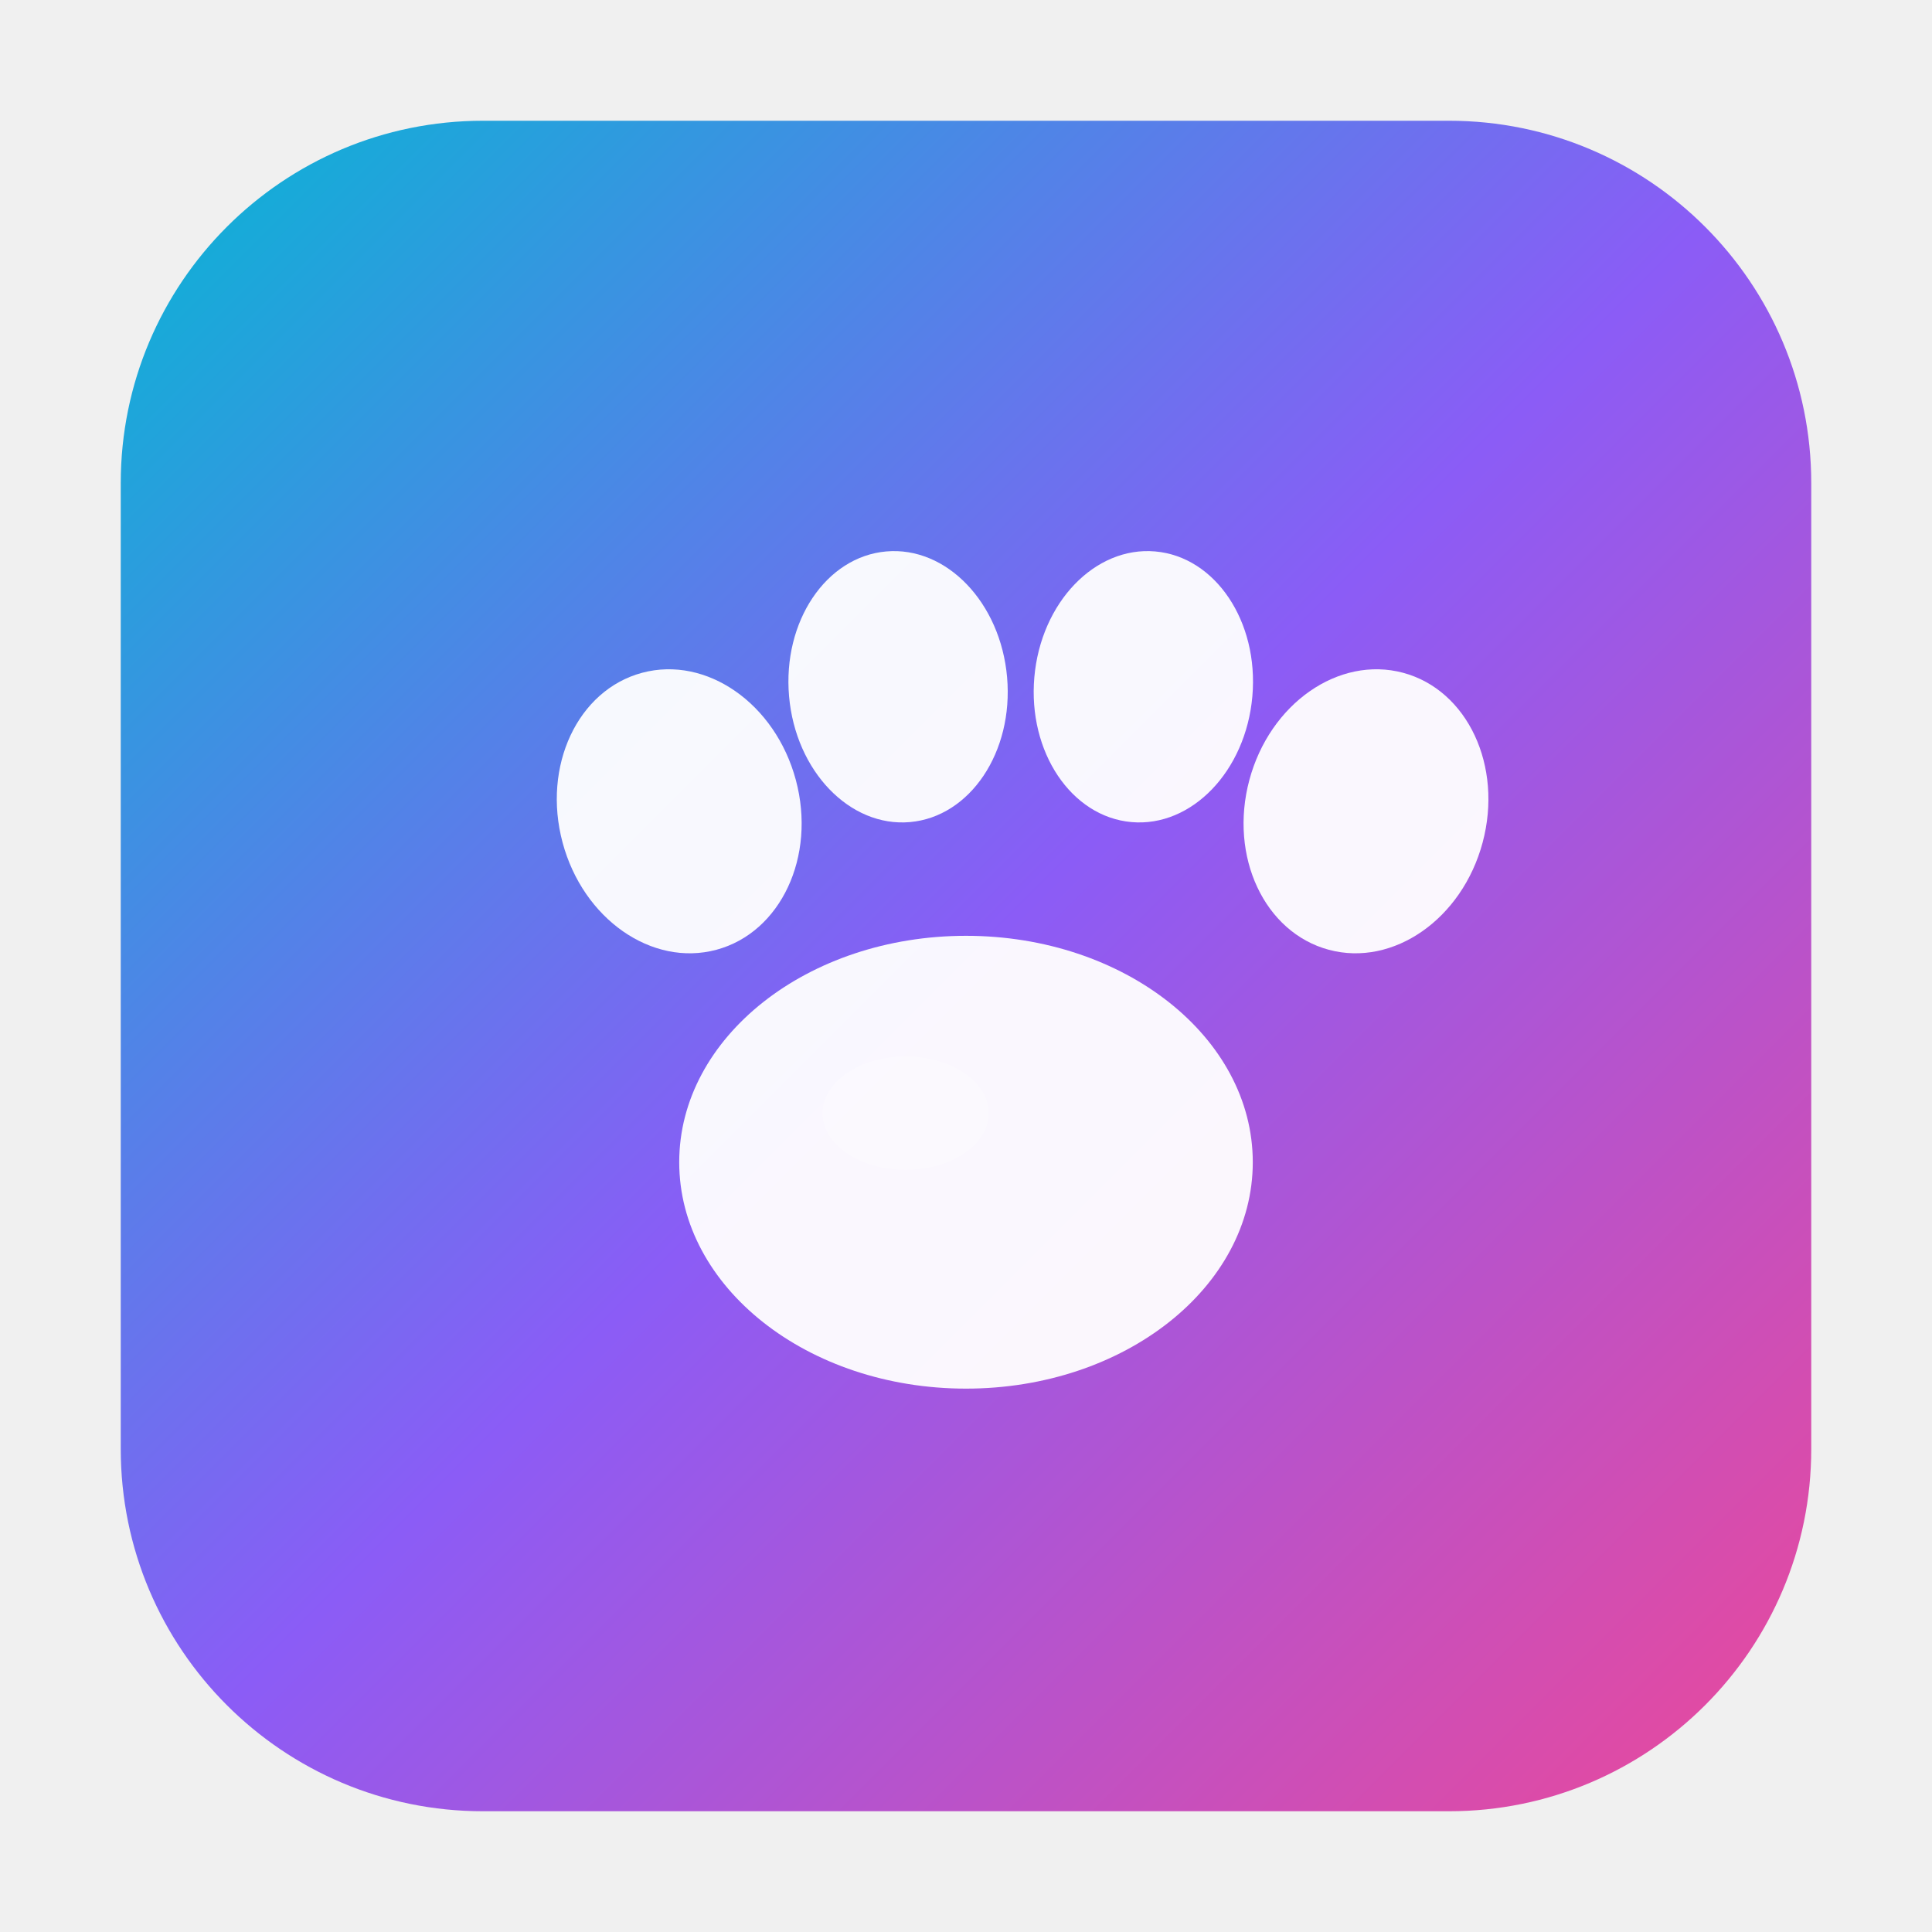
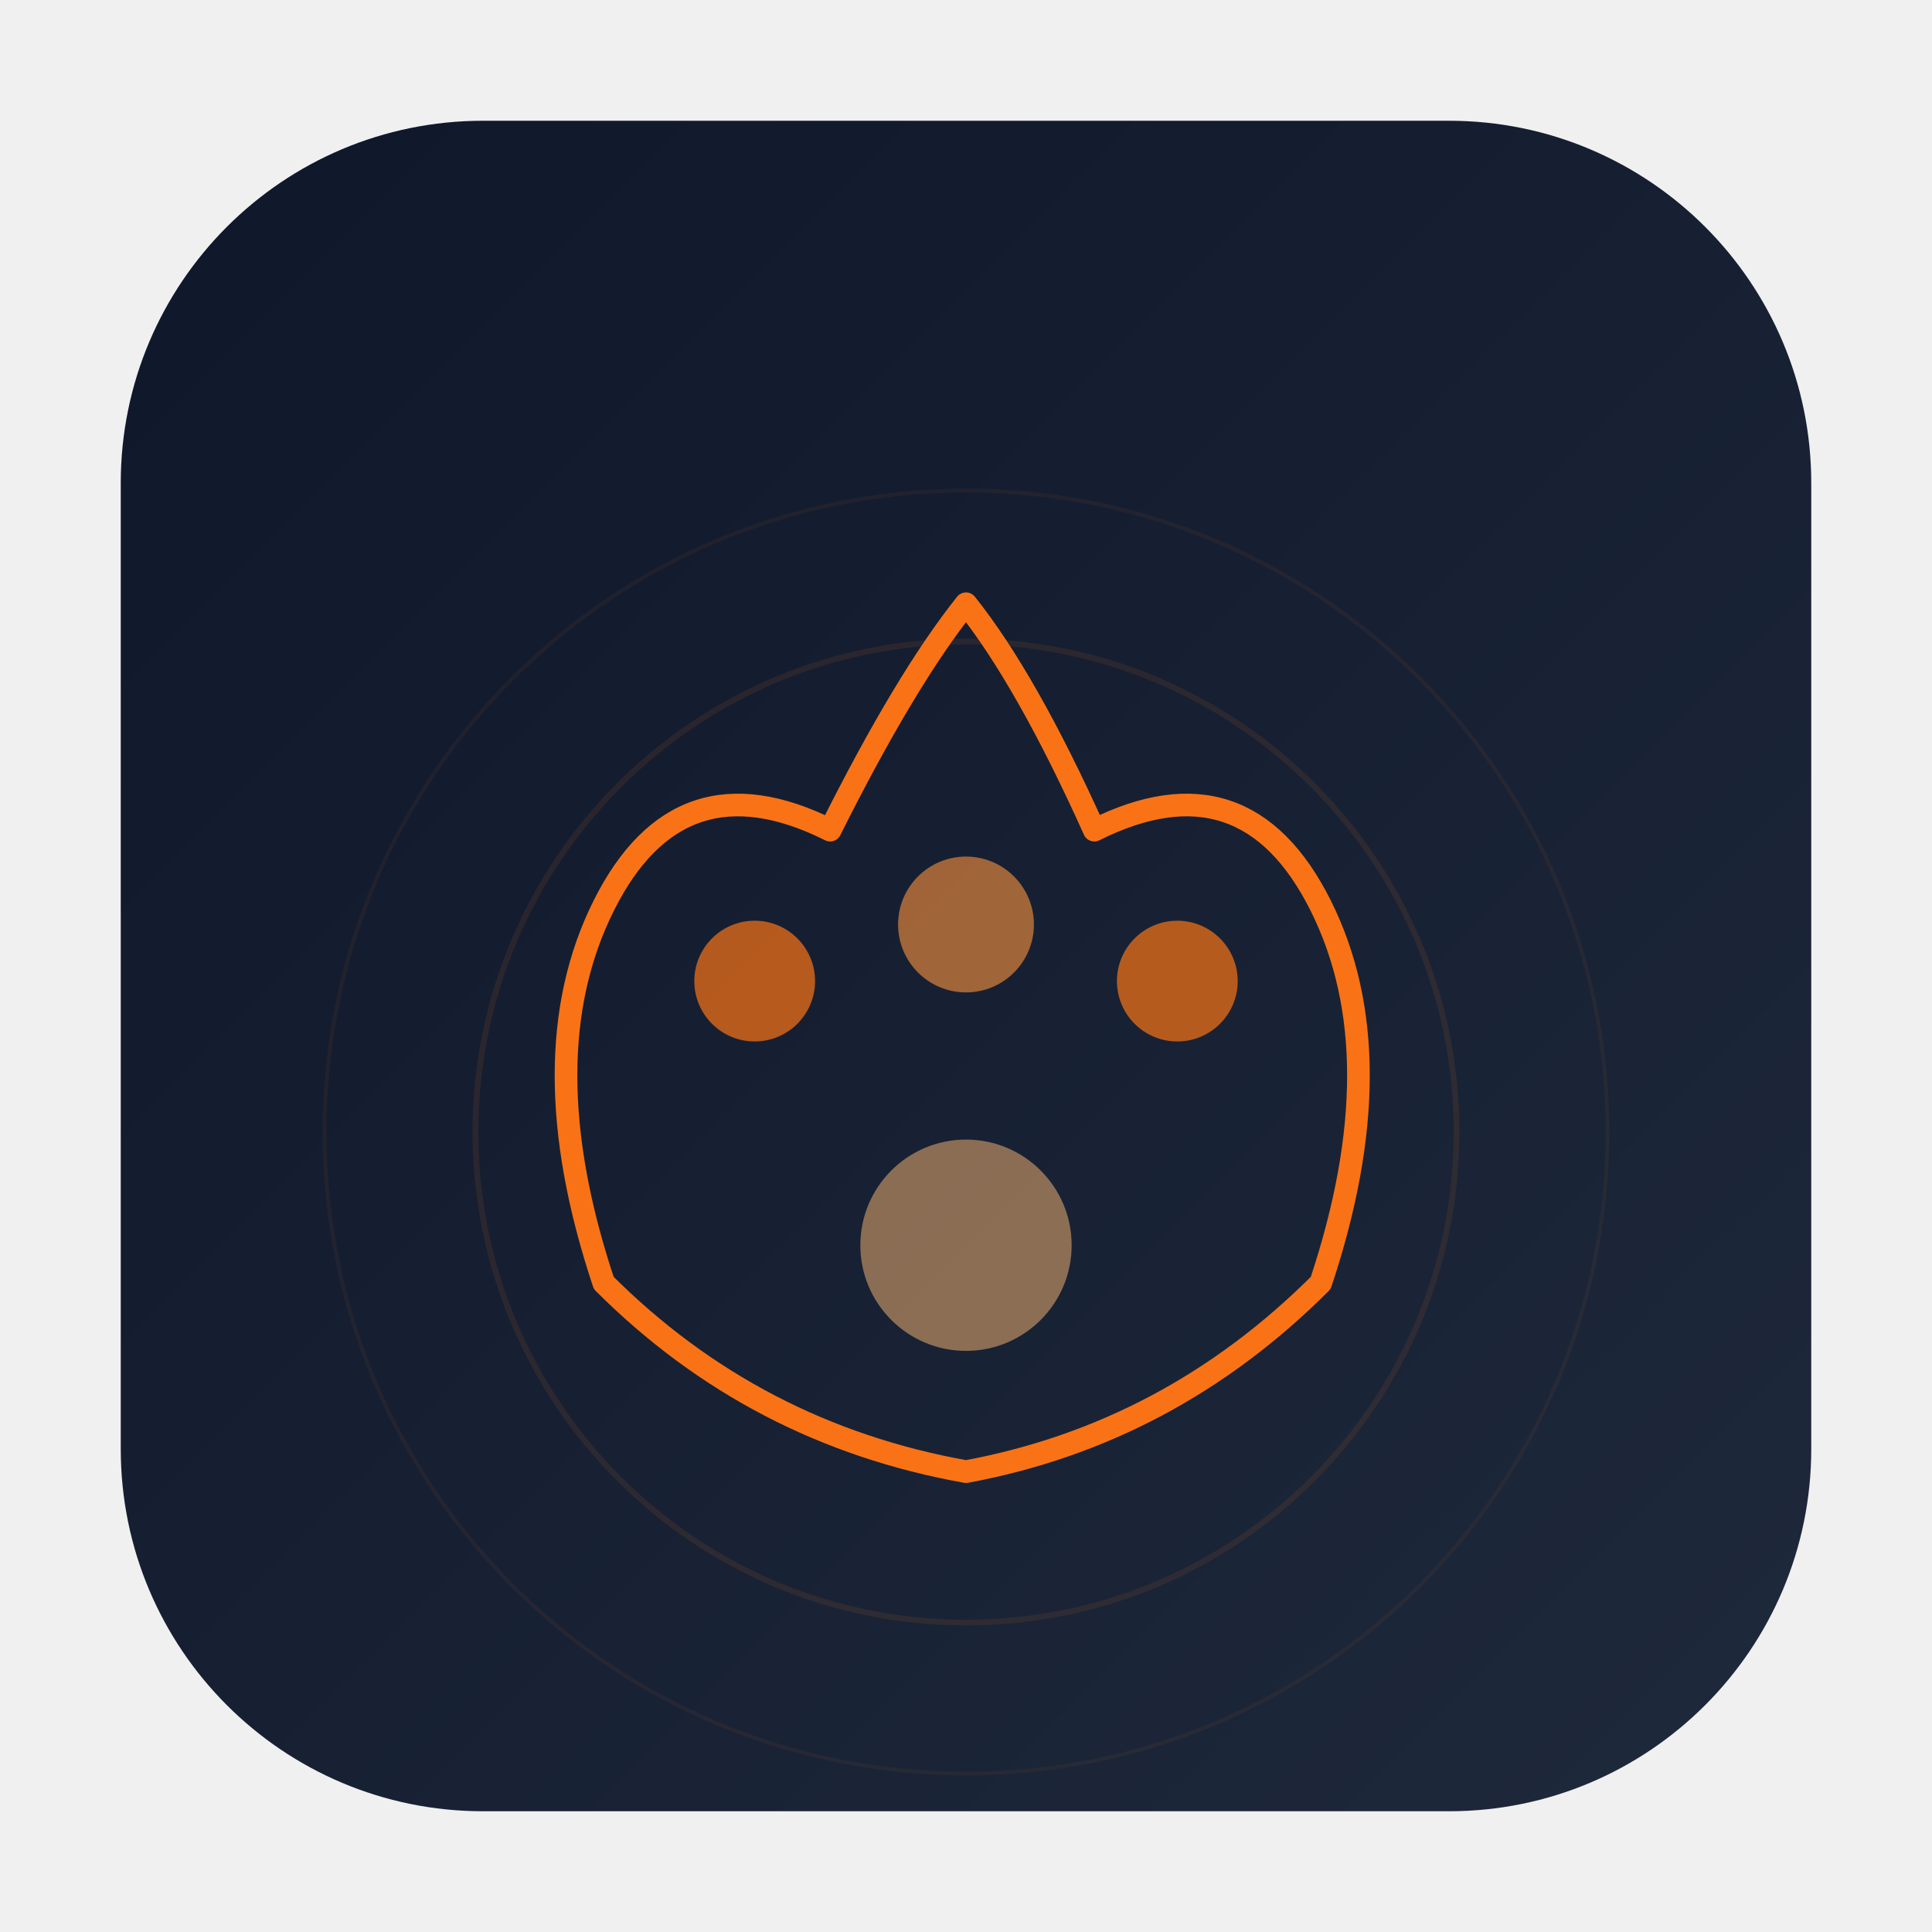
<svg xmlns="http://www.w3.org/2000/svg" viewBox="0 0 512 512">
  <defs>
    <linearGradient id="bg" x1="0%" y1="0%" x2="100%" y2="100%">
-       <stop offset="0%" style="stop-color:#06b6d4" />
-       <stop offset="50%" style="stop-color:#8b5cf6" />
-       <stop offset="100%" style="stop-color:#ec4899" />
+       <stop offset="0%" style="stop-color:#0f172a" />
+       <stop offset="100%" style="stop-color:#1e293b" />
    </linearGradient>
  </defs>
  <rect x="32" y="32" width="448" height="448" rx="96" fill="url(#bg)" />
-   <ellipse cx="256" cy="308" rx="76" ry="60" fill="white" opacity="0.95" />
-   <ellipse cx="180" cy="215" rx="32" ry="38" fill="white" opacity="0.95" transform="rotate(-15, 180, 215)" />
-   <ellipse cx="238" cy="182" rx="29" ry="36" fill="white" opacity="0.95" transform="rotate(-5, 238, 182)" />
-   <ellipse cx="303" cy="182" rx="29" ry="36" fill="white" opacity="0.95" transform="rotate(5, 303, 182)" />
-   <ellipse cx="362" cy="215" rx="32" ry="38" fill="white" opacity="0.95" transform="rotate(15, 362, 215)" />
-   <ellipse cx="240" cy="295" rx="22" ry="15" fill="white" opacity="0.3" />
+   <path d="M 160 340 Q 140 280, 160 240 Q 180 200, 220 220 Q 240 180, 256 160 Q 272 180, 290 220 Q 330 200, 350 240 Q 370 280, 350 340 Q 310 380, 256 390 Q 200 380, 160 340 Z" fill="none" stroke="#f97316" stroke-width="6" stroke-linecap="round" stroke-linejoin="round" />
+   <circle cx="200" cy="260" r="16" fill="#f97316" opacity="0.7" />
+   <circle cx="256" cy="245" r="18" fill="#fb923c" opacity="0.6" />
+   <circle cx="312" cy="260" r="16" fill="#f97316" opacity="0.7" />
+   <circle cx="256" cy="330" r="28" fill="#fdba74" opacity="0.5" />
+   <circle cx="256" cy="300" r="130" fill="none" stroke="#f97316" stroke-width="1.5" opacity="0.1" />
+   <circle cx="256" cy="300" r="170" fill="none" stroke="#f97316" stroke-width="1" opacity="0.06" />
</svg>
